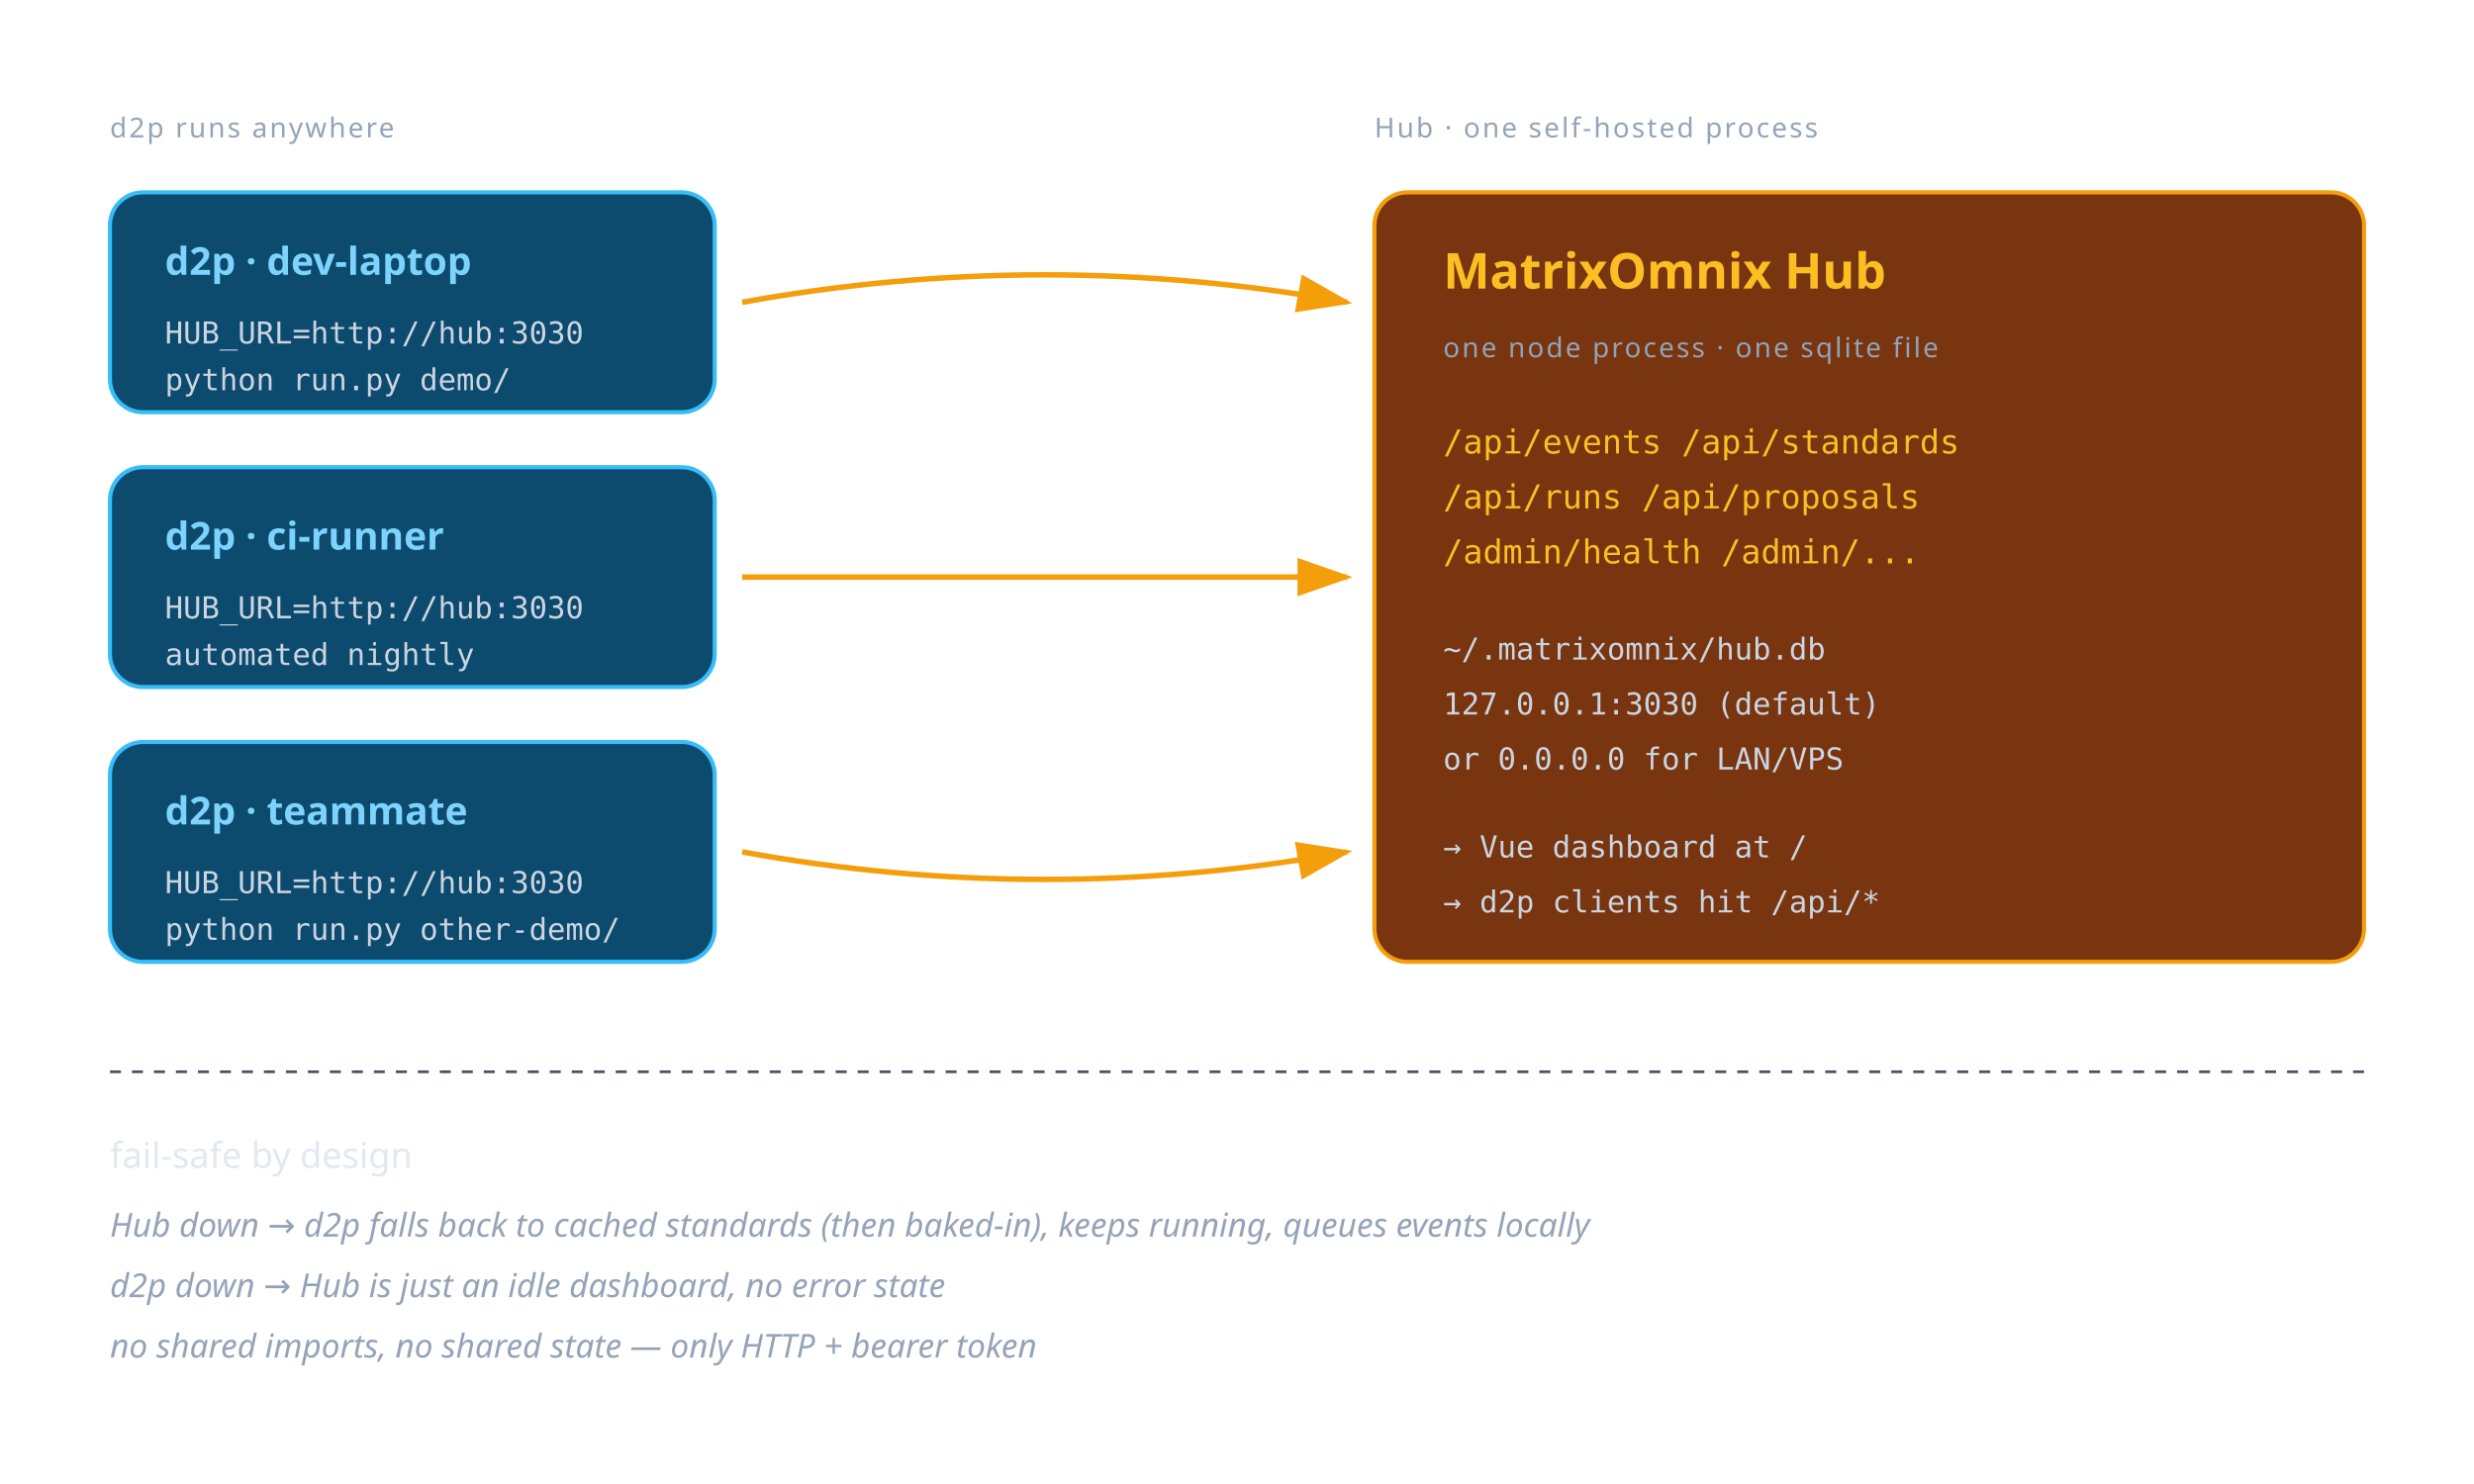
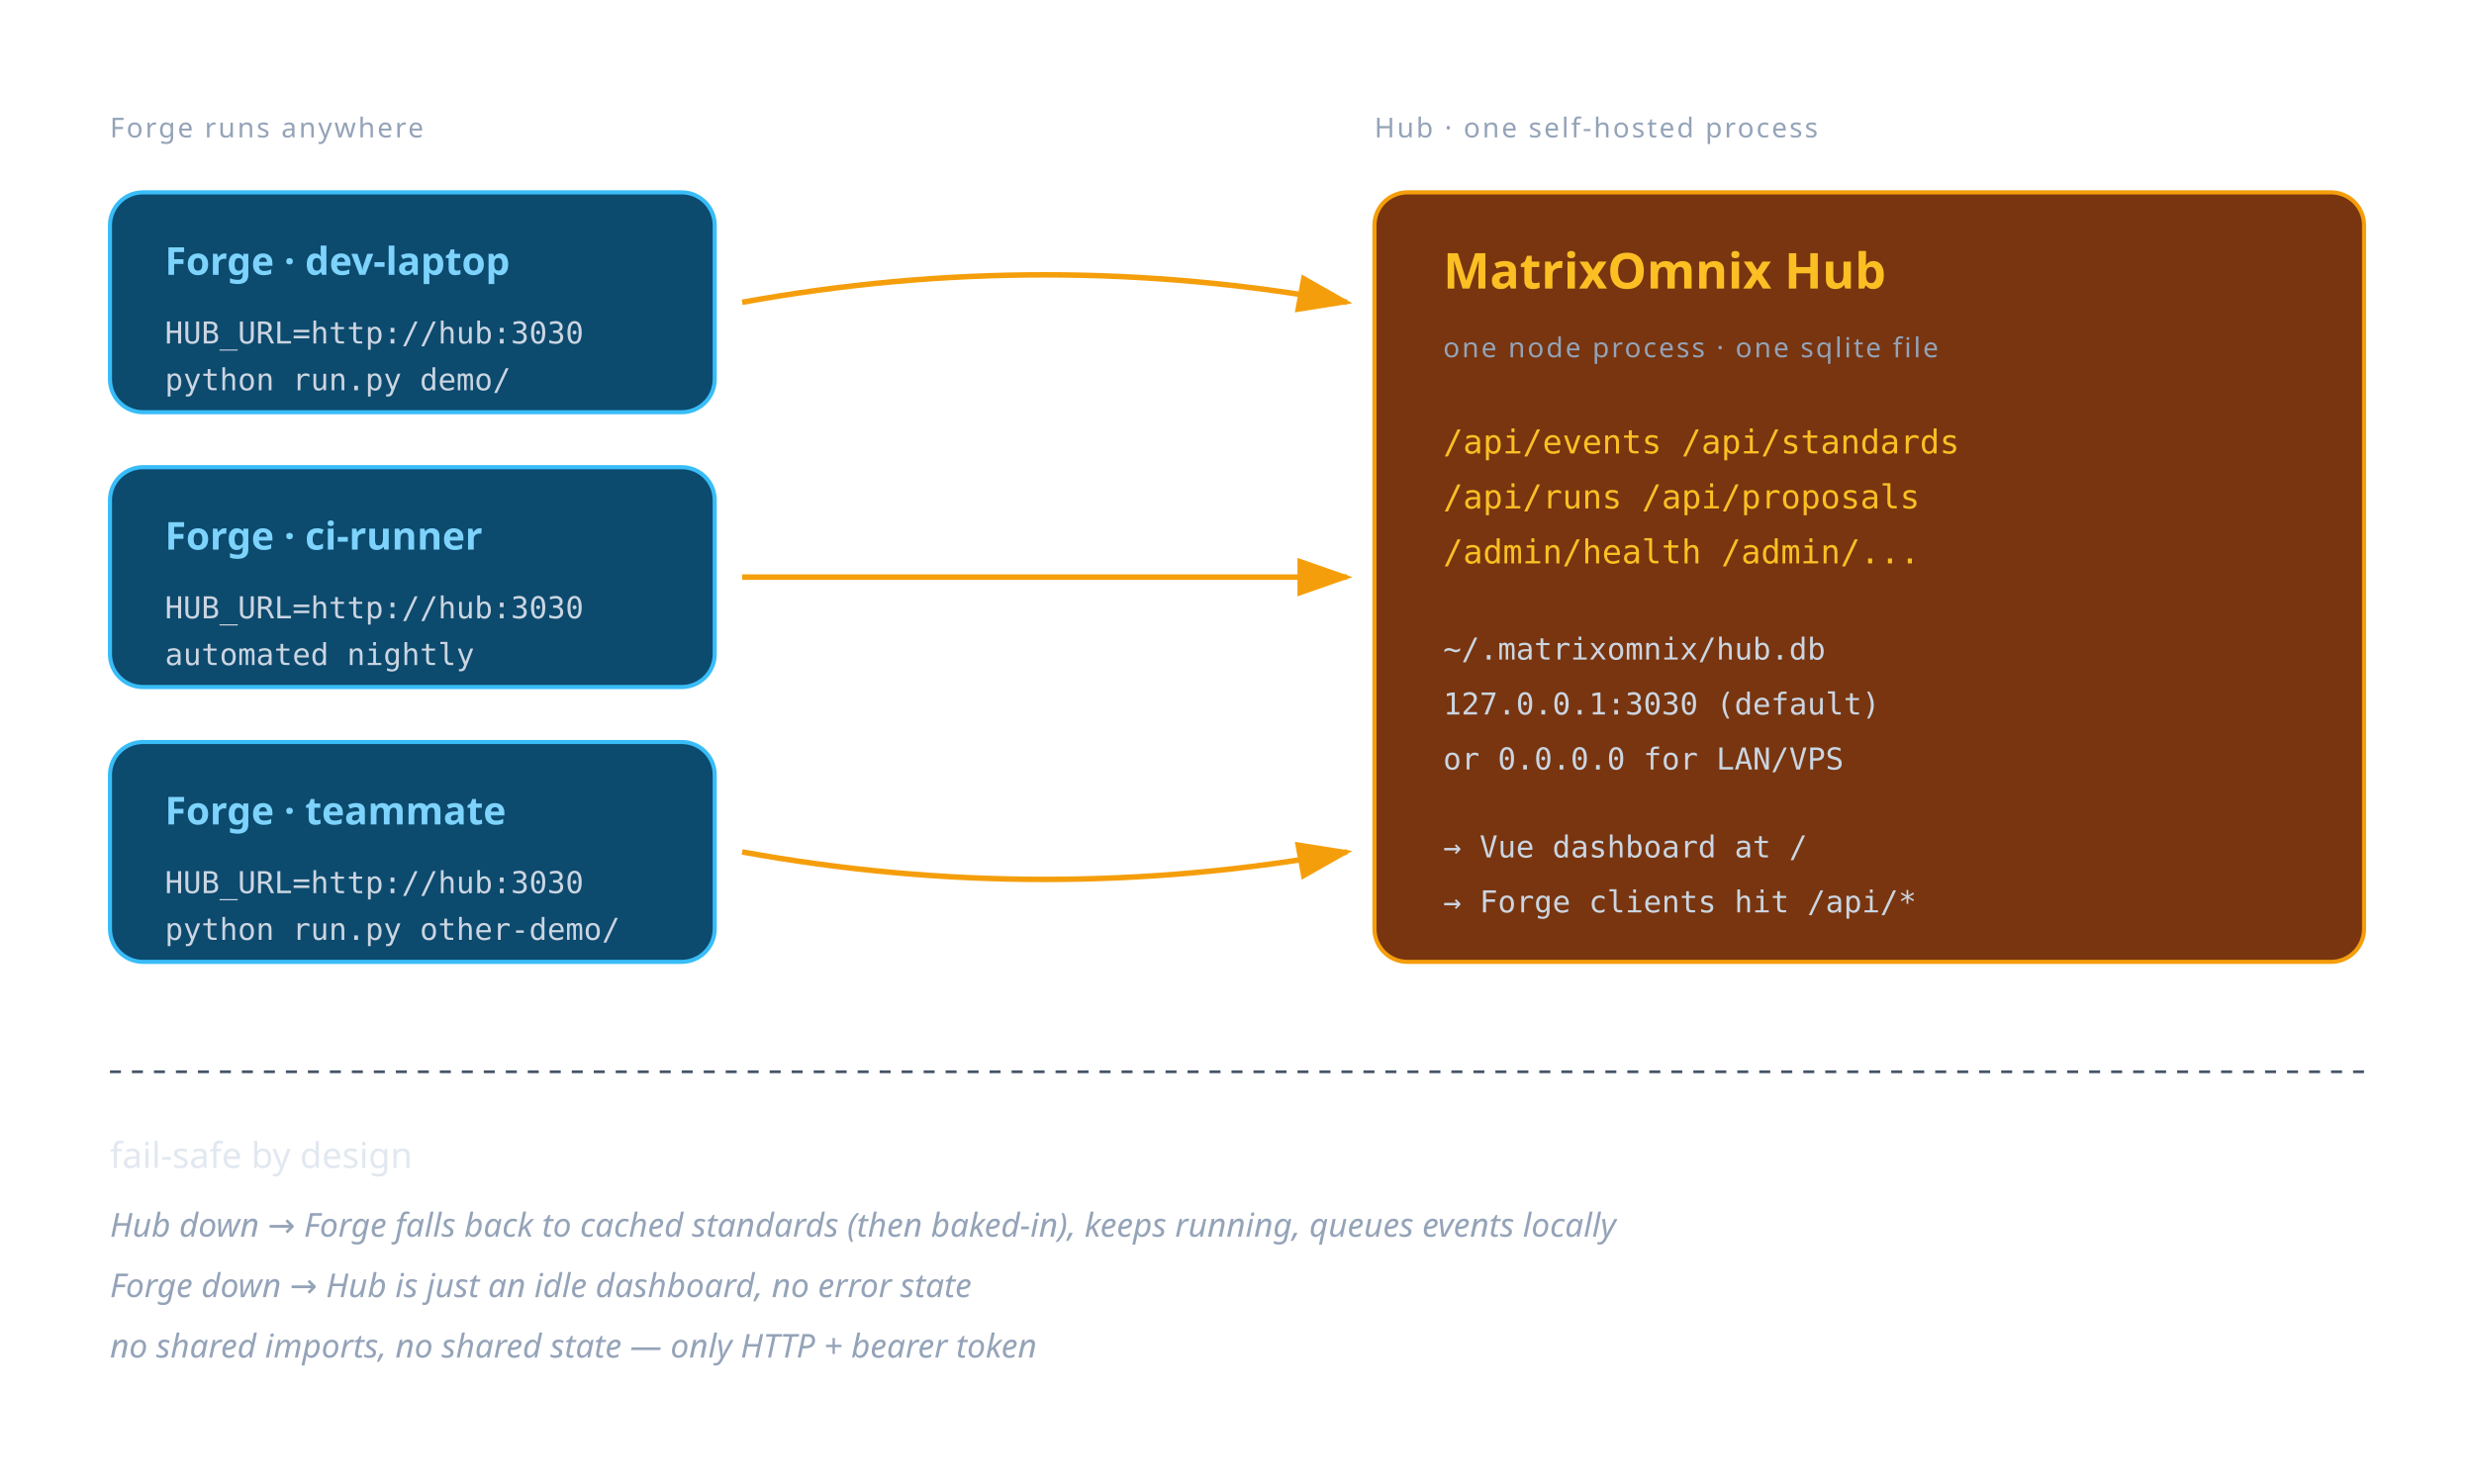
<svg xmlns="http://www.w3.org/2000/svg" viewBox="0 0 900 540" role="img" aria-labelledby="deployment-title">
  <style>
    .bg { fill: transparent; }
    .machine { stroke-width: 1.5; rx: 12; }
    .machine-d2p { fill: #0c4a6e; stroke: #38bdf8; }
    .machine-hub { fill: #78350f; stroke: #f59e0b; }
    .kicker { fill: #94a3b8; font: 10px ui-sans-serif, sans-serif; letter-spacing: 0.08em; text-transform: uppercase; }
    .label { fill: #e2e8f0; font: bold 14px ui-sans-serif, sans-serif; }
    .label-do { fill: #7dd3fc; }
    .label-hub { fill: #fbbf24; font: bold 18px ui-sans-serif, sans-serif; }
    .meta { fill: #cbd5e1; font: 11px ui-monospace, Menlo, monospace; }
    .meta-strong { fill: #fbbf24; font: 12px ui-monospace, Menlo, monospace; }
    .arrow { stroke: #f59e0b; stroke-width: 2; fill: none; marker-end: url(#ah-y); }
    .note { fill: #94a3b8; font: italic 12px ui-sans-serif, "PingFang SC", sans-serif; }
    .note-strong { fill: #e2e8f0; font: 13px ui-sans-serif, "PingFang SC", sans-serif; }
    .divider { stroke: #475569; stroke-width: 1; stroke-dasharray: 4 4; }
    @media (prefers-color-scheme: light) {
      .machine-d2p { fill: #e0f2fe; stroke: #0ea5e9; }
      .machine-hub { fill: #fef3c7; stroke: #d97706; }
      .kicker { fill: #64748b; }
      .label { fill: #1f2937; }
      .label-do { fill: #0369a1; }
      .label-hub { fill: #b45309; }
      .meta { fill: #475569; }
      .meta-strong { fill: #b45309; }
      .arrow { stroke: #d97706; }
      .note { fill: #64748b; }
      .note-strong { fill: #1f2937; }
      .divider { stroke: #cbd5e1; }
    }
  </style>
  <defs>
    <marker id="ah-y" markerWidth="10" markerHeight="10" refX="9" refY="3.5" orient="auto">
      <polygon points="0 0, 10 3.5, 0 7" fill="#f59e0b" />
    </marker>
  </defs>
  <rect class="bg" width="900" height="540" />
-   <text class="kicker" x="40" y="50">d2p runs anywhere</text>
+   <text class="kicker" x="40" y="50">Forge runs anywhere</text>
  <rect class="machine machine-d2p" x="40" y="70" width="220" height="80" />
-   <text class="label label-do" x="60" y="100">d2p · dev-laptop</text>
+   <text class="label label-do" x="60" y="100">Forge · dev-laptop</text>
  <text class="meta" x="60" y="125">HUB_URL=http://hub:3030</text>
  <text class="meta" x="60" y="142">python run.py demo/</text>
  <rect class="machine machine-d2p" x="40" y="170" width="220" height="80" />
-   <text class="label label-do" x="60" y="200">d2p · ci-runner</text>
+   <text class="label label-do" x="60" y="200">Forge · ci-runner</text>
  <text class="meta" x="60" y="225">HUB_URL=http://hub:3030</text>
  <text class="meta" x="60" y="242">automated nightly</text>
  <rect class="machine machine-d2p" x="40" y="270" width="220" height="80" />
-   <text class="label label-do" x="60" y="300">d2p · teammate</text>
+   <text class="label label-do" x="60" y="300">Forge · teammate</text>
  <text class="meta" x="60" y="325">HUB_URL=http://hub:3030</text>
  <text class="meta" x="60" y="342">python run.py other-demo/</text>
  <text class="kicker" x="500" y="50">Hub · one self-hosted process</text>
  <rect class="machine machine-hub" x="500" y="70" width="360" height="280" />
  <text class="label-hub" x="525" y="105">MatrixOmnix Hub</text>
  <text class="kicker" x="525" y="130">one node process · one sqlite file</text>
  <text class="meta-strong" x="525" y="165">/api/events  /api/standards</text>
  <text class="meta-strong" x="525" y="185">/api/runs  /api/proposals</text>
  <text class="meta-strong" x="525" y="205">/admin/health  /admin/...</text>
  <text class="meta" x="525" y="240">~/.matrixomnix/hub.db</text>
  <text class="meta" x="525" y="260">127.0.0.1:3030 (default)</text>
  <text class="meta" x="525" y="280">or 0.0.0.0 for LAN/VPS</text>
  <text class="meta" x="525" y="312">→ Vue dashboard at /</text>
-   <text class="meta" x="525" y="332">→ d2p clients hit /api/*</text>
+   <text class="meta" x="525" y="332">→ Forge clients hit /api/*</text>
  <path class="arrow" d="M 270 110 Q 380 90, 490 110" />
  <path class="arrow" d="M 270 210 L 490 210" />
  <path class="arrow" d="M 270 310 Q 380 330, 490 310" />
  <line class="divider" x1="40" y1="390" x2="860" y2="390" />
  <text class="note-strong" x="40" y="425">fail-safe by design</text>
-   <text class="note" x="40" y="450">Hub down  →  d2p falls back to cached standards (then baked-in), keeps running, queues events locally</text>
-   <text class="note" x="40" y="472">d2p down  →  Hub is just an idle dashboard, no error state</text>
+   <text class="note" x="40" y="450">Hub down  →  Forge falls back to cached standards (then baked-in), keeps running, queues events locally</text>
+   <text class="note" x="40" y="472">Forge down  →  Hub is just an idle dashboard, no error state</text>
  <text class="note" x="40" y="494">no shared imports, no shared state — only HTTP + bearer token</text>
</svg>
